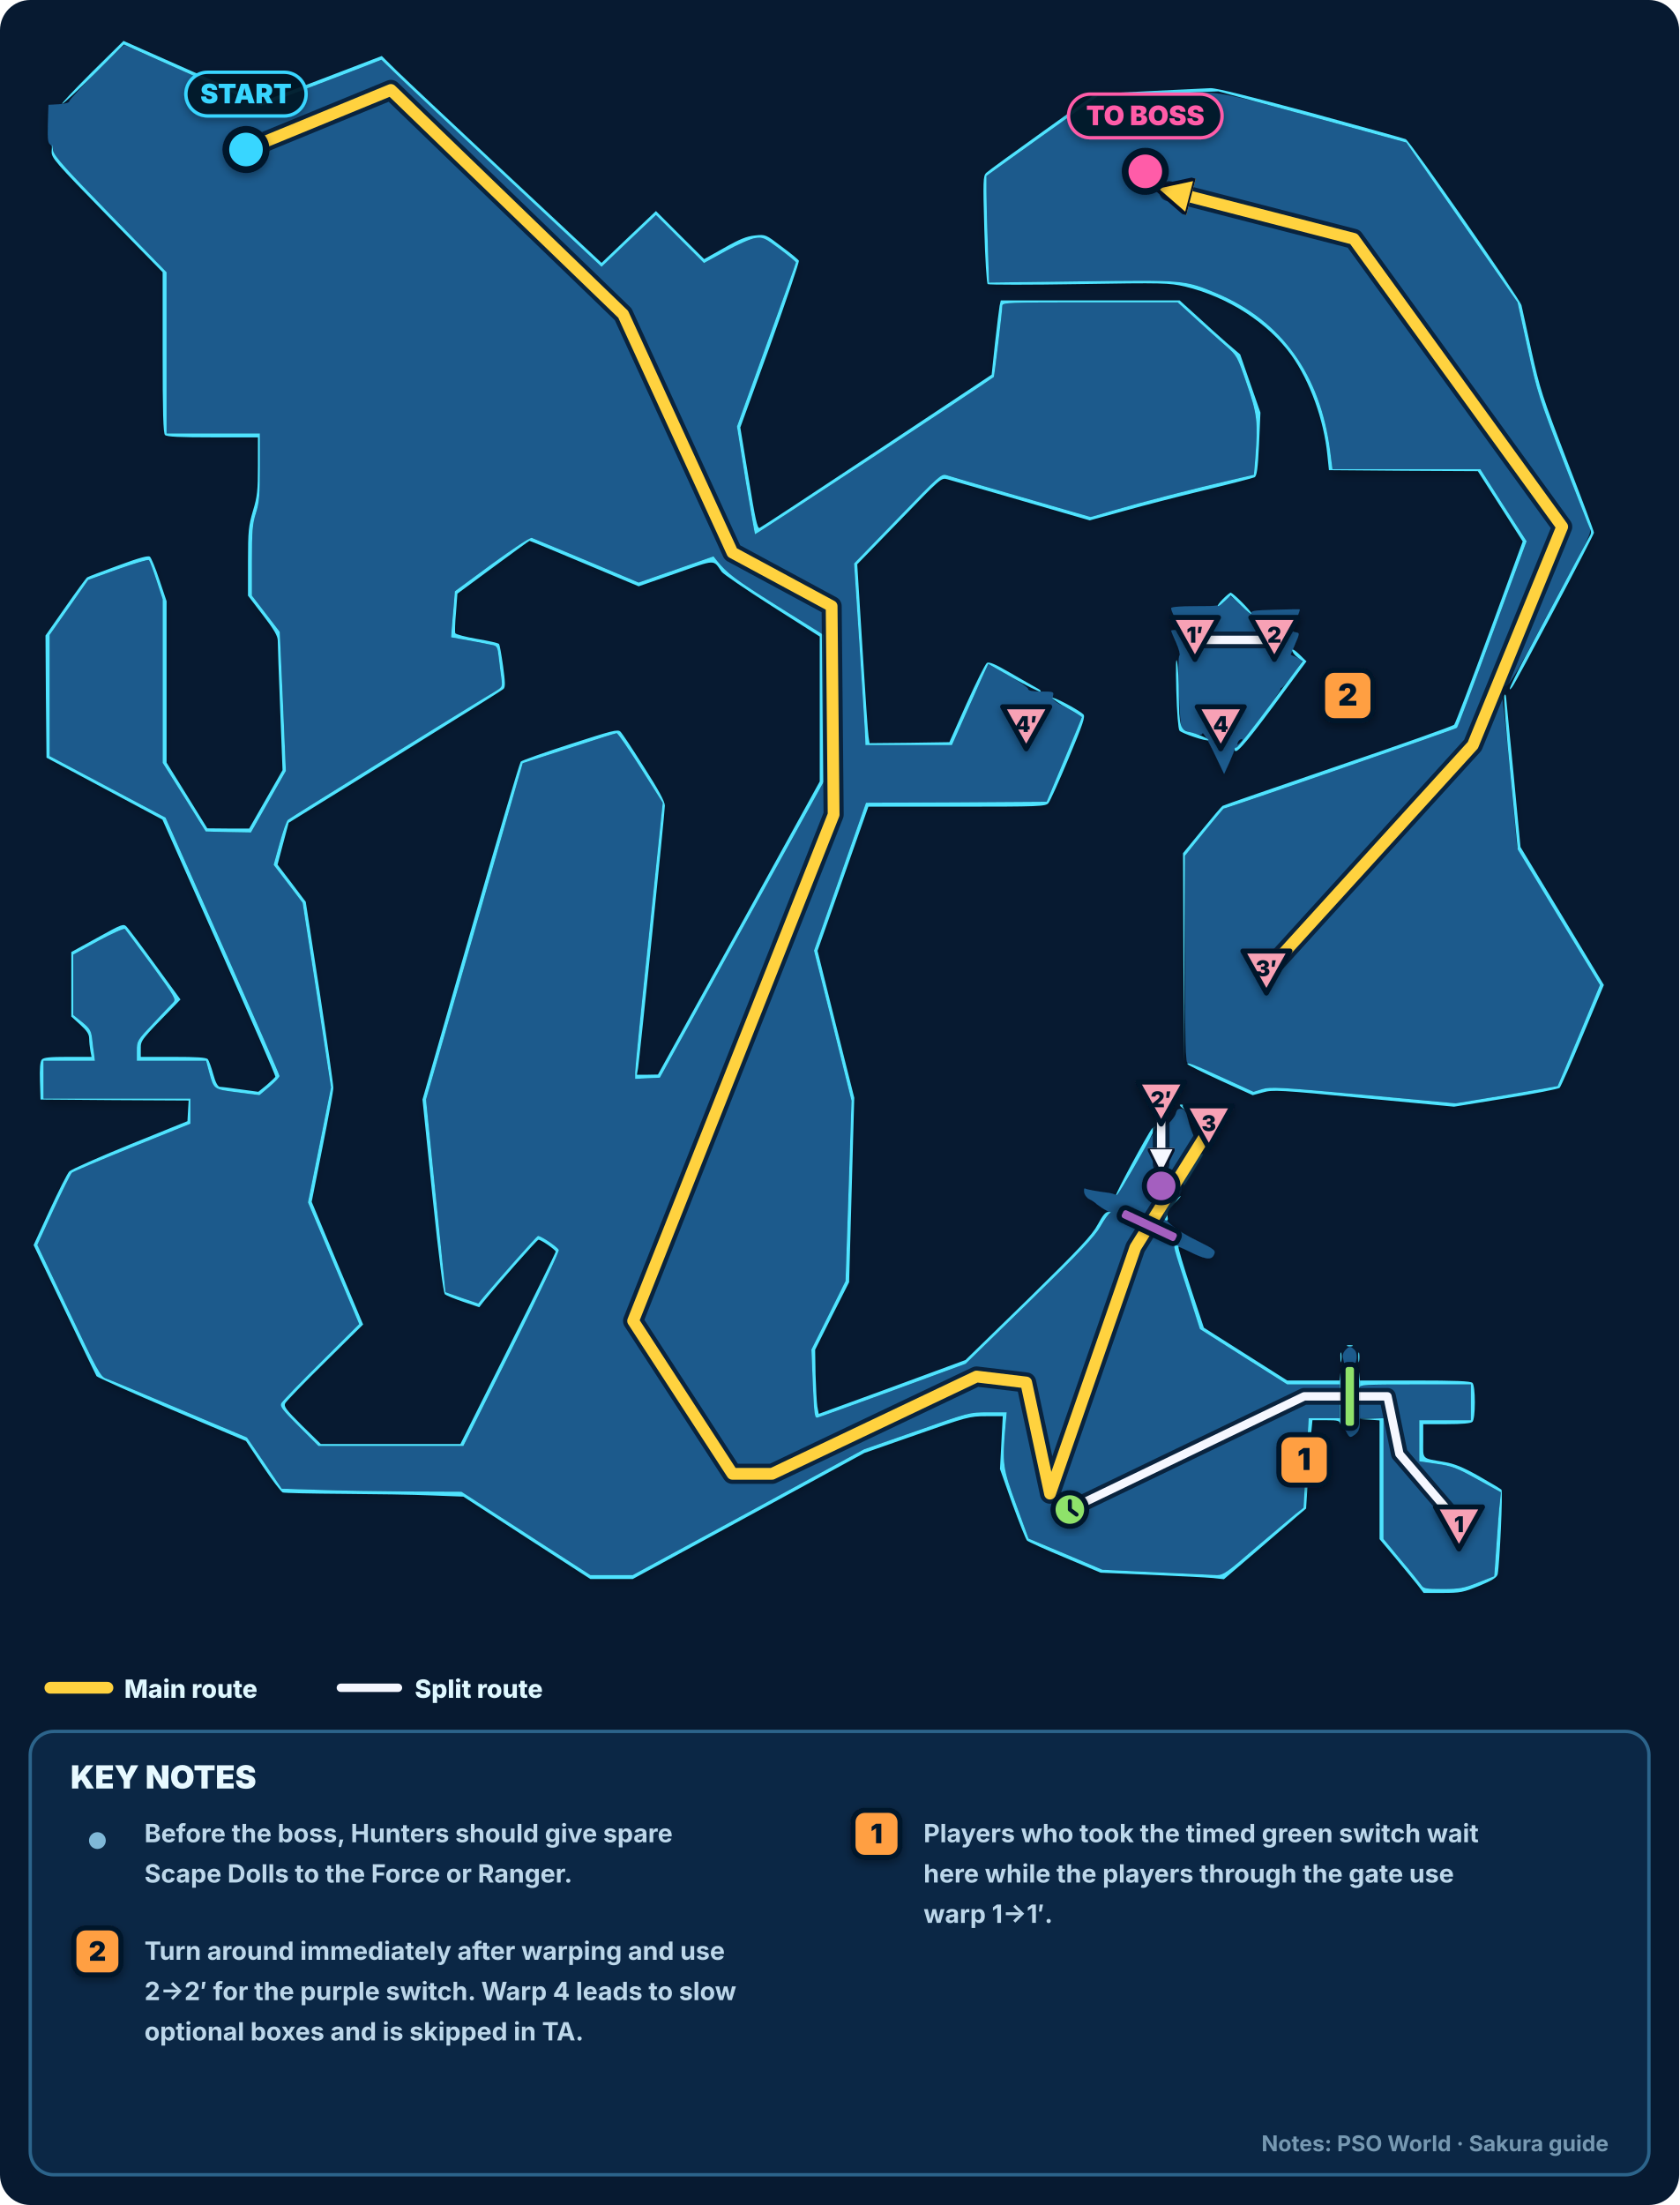
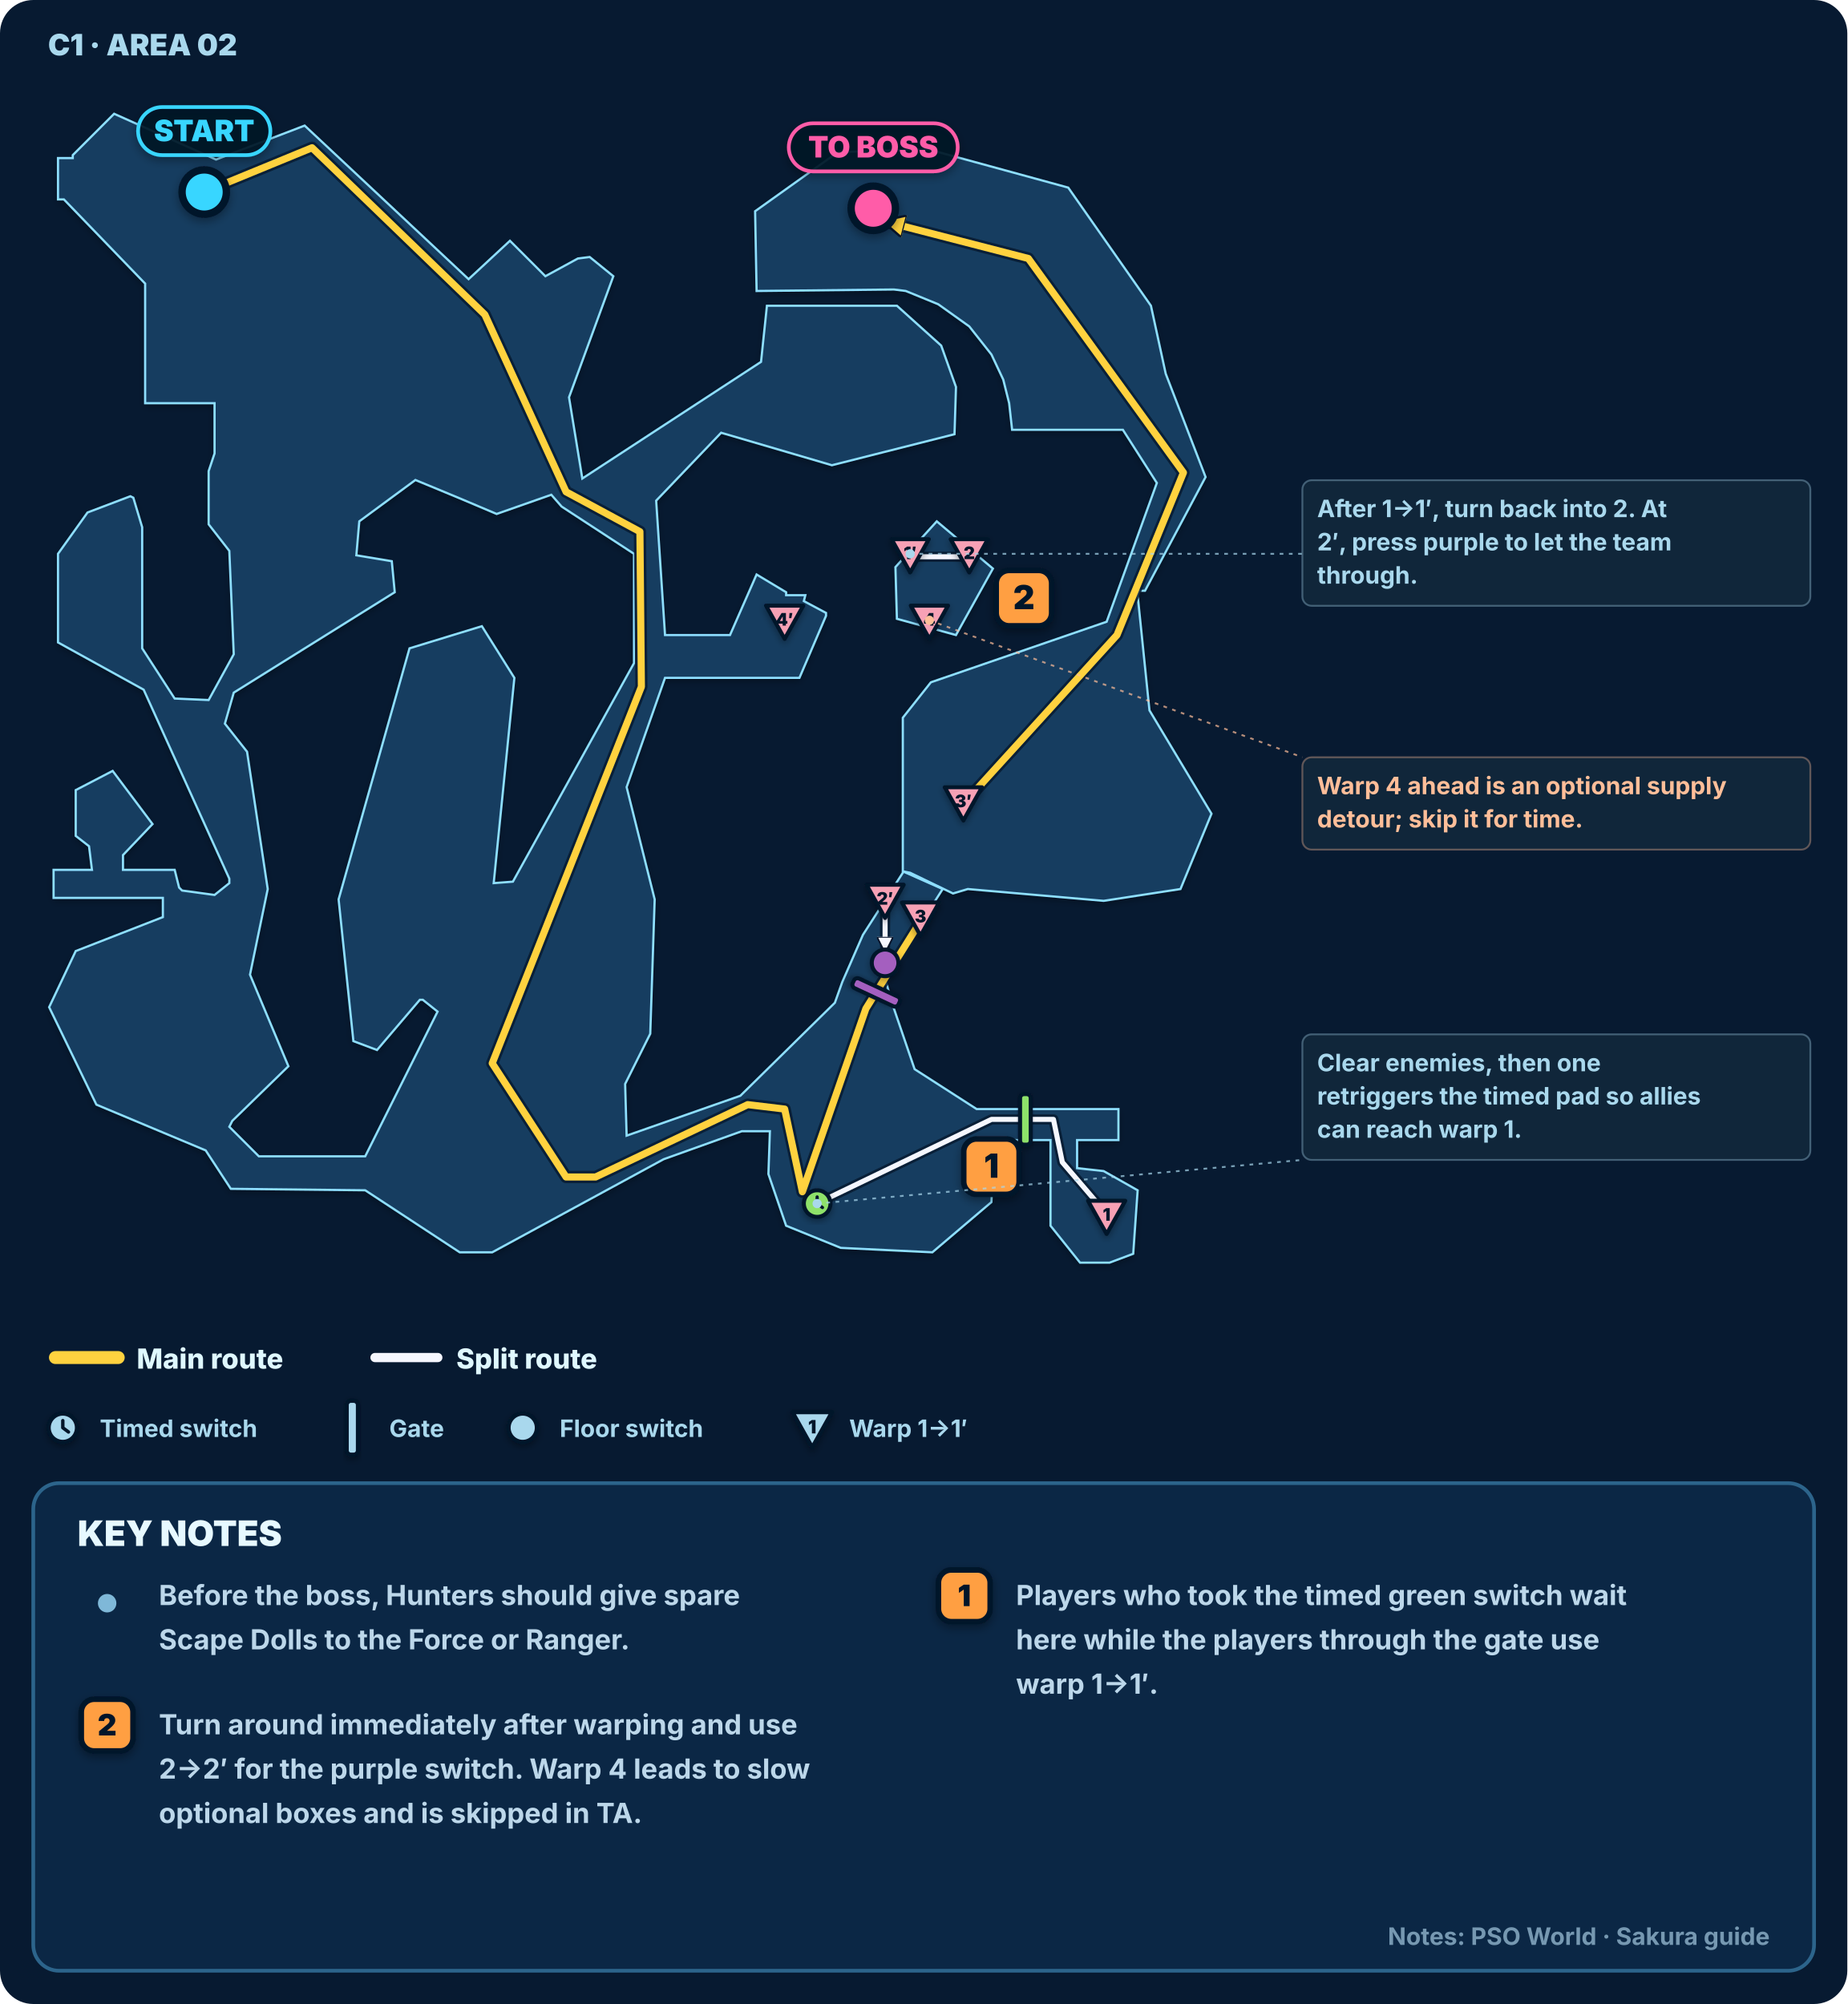
- <svg xmlns="http://www.w3.org/2000/svg" viewBox="0 0 1000 1313" role="img" aria-labelledby="title desc" shape-rendering="geometricPrecision">
+ <svg xmlns="http://www.w3.org/2000/svg" viewBox="0 0 1000 1085" role="img" aria-labelledby="title desc" shape-rendering="geometricPrecision">
  <defs>
    <filter id="shadow" x="-30%" y="-30%" width="160%" height="160%">
      <feDropShadow dx="0" dy="2" stdDeviation="2.5" flood-color="#000" flood-opacity=".35" />
    </filter>
-     <pattern id="dark-hatch" width="8.458" height="8.458" patternUnits="userSpaceOnUse" patternTransform="rotate(45)">
-       <rect width="8.458" height="8.458" fill="#000" fill-opacity=".25" />
-       <path d="M0 0V8.458" stroke="#4fe3ff" stroke-opacity=".25" stroke-width="2.538" />
+     <pattern id="dark-hatch" width="12.508" height="12.508" patternUnits="userSpaceOnUse" patternTransform="rotate(45)">
+       <rect width="12.508" height="12.508" fill="#000" fill-opacity=".25" />
+       <path d="M0 0V12.508" stroke="#4fe3ff" stroke-opacity=".25" stroke-width="3.752" />
    </pattern>
    <marker id="arrow-main" viewBox="0 0 10 10" refX="6" refY="5" markerWidth="3.2" markerHeight="3.2" orient="auto-start-reverse">
      <path d="M0 0 10 5 0 10Z" fill="#ffd23f" stroke="#061329" stroke-width="1" />
    </marker>
    <marker id="arrow-split" viewBox="0 0 10 10" refX="6" refY="5" markerWidth="3.2" markerHeight="3.2" orient="auto-start-reverse">
      <path d="M0 0 10 5 0 10Z" fill="#f5f7ff" stroke="#061329" stroke-width="1" />
    </marker>
    <marker id="arrow-solo" viewBox="0 0 10 10" refX="6" refY="5" markerWidth="3.2" markerHeight="3.2" orient="auto-start-reverse">
      <path d="M0 0 10 5 0 10Z" fill="#b48cff" stroke="#061329" stroke-width="1" />
    </marker>
  </defs>
-   <rect width="1000" height="1313" rx="18" fill="#071a31" />
-   <g transform="translate(20 24) scale(1.18227)">
+   <rect width="1000" height="1085" rx="18" fill="#071a31" />
+   <text x="26" y="30" text-anchor="start" fill="#a9d8ed" font-family="system-ui,-apple-system,sans-serif" font-size="16" font-weight="900">C1 · AREA 02</text>
+   <g transform="translate(25 60) scale(0.799508)">
    <g filter="url(#shadow)">
-       <g transform="translate(0,880) scale(0.1,-0.1)" fill="#1f5a8c" stroke="none">
-         <path d="M317 8642 c-75 -76 -137 -143 -137 -149 0 -7 -20 -13 -52 -15 l-53 -3 -3 -95 c-2 -74 0 -97 12 -105 8 -6 16 -23 18 -38 2 -20 79 -105 286 -316 l282 -289 0 -406 0 -406 235 0 235 0 0 -169 c0 -141 -3 -180 -20 -233 -17 -53 -20 -92 -20 -239 l0 -176 70 -91 70 -91 16 -351 15 -350 -88 -155 -88 -155 -114 2 -114 3 -108 173 -109 173 0 412 0 412 -31 95 c-17 52 -34 98 -38 102 -4 4 -74 -17 -156 -46 l-150 -54 -97 -139 -97 -138 0 -305 0 -305 292 -155 292 -155 287 -645 c158 -355 287 -650 287 -656 1 -6 -22 -30 -50 -54 l-51 -43 -110 14 c-123 16 -119 13 -144 102 l-15 57 -175 0 -174 0 0 51 c0 50 2 52 82 137 45 48 90 95 100 105 17 16 12 25 -108 190 -69 94 -130 176 -134 181 -5 4 -65 -23 -134 -60 l-126 -69 0 -152 0 -152 45 -36 c38 -31 45 -43 50 -83 3 -26 7 -62 10 -80 l4 -32 -130 0 -129 0 0 -95 0 -95 370 0 370 0 0 -64 0 -63 -293 -118 c-160 -65 -297 -123 -304 -129 -6 -6 -48 -90 -93 -187 l-81 -176 158 -331 c144 -303 161 -333 188 -342 17 -5 183 -75 370 -154 l340 -143 88 -129 87 -129 193 -6 c105 -4 309 -7 452 -8 l260 -1 325 -210 325 -210 106 0 107 0 582 316 582 317 266 93 c263 93 266 94 360 94 l94 0 -6 -68 c-17 -192 -14 -213 54 -398 l62 -170 186 -78 186 -79 271 -13 c148 -7 286 -13 306 -14 32 0 53 15 195 137 88 76 178 152 200 170 l41 32 7 128 c3 70 9 172 13 226 l6 97 79 0 78 0 0 85 0 85 -132 0 -133 0 -220 139 -219 140 -67 208 c-37 114 -64 209 -59 211 5 2 35 -10 67 -26 86 -43 115 -48 129 -19 10 22 6 26 -85 71 -112 55 -171 104 -171 142 0 24 -3 26 -30 20 -17 -3 -30 -1 -30 4 0 6 3 9 8 9 78 -13 146 33 146 99 1 22 3 38 5 36 9 -9 81 118 81 142 0 14 -10 44 -22 67 -12 23 -27 65 -33 92 -9 39 -16 51 -33 53 -16 2 -23 -3 -28 -22 -7 -30 -67 -86 -92 -86 -11 0 -34 -32 -67 -92 -93 -171 -136 -239 -146 -232 -6 3 -20 7 -32 9 -58 7 -112 17 -120 22 -5 3 -7 -5 -5 -18 1 -13 13 -29 25 -35 13 -6 31 -18 40 -27 10 -8 32 -23 48 -31 17 -9 25 -16 18 -16 -7 0 -28 -28 -47 -62 -28 -50 -101 -128 -358 -379 l-323 -315 -365 -134 c-201 -73 -372 -135 -381 -137 -15 -4 -17 16 -24 169 l-7 174 86 172 86 173 15 454 15 454 -94 378 -95 378 131 372 131 373 455 2 455 3 88 210 c49 116 89 213 89 217 0 3 -34 23 -75 45 -66 33 -75 41 -70 61 5 21 3 22 -60 22 -45 0 -65 4 -65 13 0 6 -45 38 -101 69 l-100 57 -33 -72 c-17 -40 -59 -132 -91 -204 l-59 -133 -218 0 -218 0 -1 33 c0 17 -13 223 -28 457 l-28 425 220 227 c207 214 220 226 245 218 15 -5 185 -55 377 -110 l350 -101 120 35 c133 39 407 110 586 151 l116 27 7 82 c14 185 10 222 -43 375 -48 140 -49 142 -107 193 -32 28 -100 89 -150 135 l-91 83 -442 0 c-413 0 -441 -1 -441 -17 0 -24 -40 -356 -43 -359 -19 -17 -1200 -795 -1203 -792 -2 3 -23 125 -48 273 l-43 270 148 410 c82 225 149 413 149 416 0 4 -37 34 -82 68 -76 57 -84 60 -122 55 -23 -3 -90 -33 -150 -66 l-109 -60 -121 121 -121 121 -137 -130 -137 -131 -478 447 c-263 246 -512 480 -554 521 l-77 75 -63 -25 c-35 -14 -171 -66 -302 -116 l-239 -91 -296 131 c-263 117 -374 166 -393 175 -3 2 -67 -59 -142 -134z m2470 -2463 l261 -110 189 66 188 66 18 -23 c52 -64 92 -94 305 -228 l232 -145 0 -370 0 -370 -413 -745 -412 -745 -63 -3 -62 -3 0 33 c0 18 31 331 70 696 l69 662 -111 175 c-61 96 -115 175 -121 175 -5 0 -113 -34 -241 -76 l-232 -75 -243 -847 -244 -847 49 -485 49 -485 82 -29 83 -28 27 33 c83 99 266 304 273 307 11 4 95 -52 106 -70 4 -6 -102 -230 -237 -500 l-244 -488 -365 0 -365 0 -99 99 c-84 84 -97 101 -88 117 6 11 96 104 201 208 l191 190 -129 306 -129 307 58 289 58 290 -71 465 -72 465 -73 96 -73 95 30 108 c16 59 35 113 42 119 11 10 884 551 1043 646 38 23 38 24 32 69 -4 25 -9 72 -13 103 -5 47 -9 57 -27 61 -11 3 -64 13 -117 23 l-96 17 3 41 c2 23 6 75 10 116 l6 75 186 137 c110 80 193 135 202 132 8 -3 133 -55 277 -115z M5570 8526 l-215 -11 -277 -199 -278 -199 0 -81 c0 -45 3 -165 7 -269 l6 -187 466 6 c518 7 520 7 682 -61 325 -137 521 -410 570 -792 l12 -93 372 0 373 0 116 -182 117 -181 -172 -466 c-94 -256 -175 -470 -179 -474 -5 -6 -1164 -407 -1176 -407 -1 0 -45 -53 -98 -118 l-96 -119 0 -521 c0 -411 3 -522 13 -522 6 0 84 -33 172 -73 l160 -73 45 14 c40 12 92 9 509 -29 l464 -43 255 42 c141 24 257 44 259 45 1 2 50 117 108 256 l105 253 -209 346 -208 347 -32 345 c-18 190 -36 367 -41 394 -9 57 -5 76 19 76 12 0 55 71 146 243 71 133 164 307 207 386 55 102 75 148 69 160 -5 9 -66 165 -137 346 -121 314 -130 341 -178 562 l-51 233 -280 402 -280 403 -470 128 c-535 145 -453 134 -875 113z M6000 5975 c-23 -24 -28 -25 -147 -25 -79 0 -123 -4 -123 -10 0 -6 6 -23 14 -38 28 -55 29 -72 7 -72 -12 0 -21 -2 -21 -4 0 -2 12 -30 26 -61 14 -32 21 -61 16 -64 -12 -8 0 -357 13 -369 6 -5 30 -14 55 -21 35 -11 45 -11 48 -1 3 7 28 -36 57 -96 l52 -109 27 59 c14 32 26 62 26 67 0 5 4 8 9 7 10 -3 221 277 221 292 0 6 4 10 8 10 8 0 102 125 102 136 0 3 -13 10 -29 17 l-29 12 23 55 c23 53 23 55 4 58 -24 4 -24 9 2 67 11 25 19 48 17 49 -1 1 -58 0 -126 -2 -110 -3 -123 -6 -117 -20 3 -10 -18 7 -47 36 -30 28 -56 52 -59 52 -3 0 -16 -11 -29 -25z m90 -699 c0 -2 -7 -9 -15 -16 -13 -11 -14 -10 -9 4 5 14 24 23 24 12z M6607 2202 c-12 -14 -15 -26 -9 -48 5 -16 5 -40 1 -54 -13 -44 -10 -266 4 -291 26 -50 27 -50 52 -32 17 13 24 28 25 51 l0 32 60 0 60 0 0 -304 0 -304 86 -104 c48 -56 93 -113 102 -125 13 -21 22 -23 111 -23 84 0 106 4 176 32 44 17 81 32 82 32 1 1 6 73 12 161 6 88 13 183 17 211 l5 51 -118 65 c-104 58 -128 67 -205 78 l-88 13 0 104 0 103 130 0 130 0 0 90 0 90 -279 0 c-215 0 -281 -3 -284 -12 -2 -7 -3 -5 -2 4 2 10 -3 38 -10 62 -8 24 -12 46 -11 48 14 16 14 59 0 72 -20 20 -27 20 -47 -2z" />
+       <g id="c1-floor" data-source="PSO World area_02.png">
+         <defs>
+           <clipPath id="c1-floor-clip">
+             <path d="M32 16L18 30L18 32L8 32L8 60L12 60L67 117L67 198L114 198L114 232L110 244L110 280L124 298L127 368L110 399L87 398L65 364L65 282L59 262L57 261L28 272L8 300L8 360L66 392L124 520L124 523L114 531L92 528L90 526L87 514L52 514L52 504L72 483L45 447L20 460L20 491L29 498L31 514L5 514L5 533L79 533L79 546L20 569L2 607L34 673L108 704L125 730L216 731L280 773L302 773L418 710L471 691L490 691L489 720L501 755L538 770L600 773L640 739L642 697L680 697L680 755L700 780L720 780L736 774L739 731L716 718L698 716L698 697L726 697L726 676L630 676L588 649L574 608L568 588L607 527L580 515L585 516L614 530L624 527L716 535L768 527L789 476L747 406L739 328L740 325L744 325L785 248L758 178L748 132L692 52L597 26L536 28L480 68L481 122L574 121L582 122L604 131L625 146L640 165L648 182L652 198L654 216L729 216L752 252L718 346L599 387L580 411L580 516L553 558L539 590L534 604L470 667L393 694L392 659L409 625L412 534L393 458L419 384L510 384L528 342L528 340L513 332L514 328L501 328L501 326L481 314L463 355L419 355L413 264L457 218L532 240L615 219L616 187L606 159L576 132L488 132L484 170L363 249L354 194L384 112L368 99L360 100L338 112L314 88L286 114L175 10L115 33L46 2Z M279 262L305 273L342 260L349 268L398 300L398 374L316 522L303 523L317 384L295 349L246 364L198 534L208 630L224 636L253 602L255 602L265 610L216 708L144 708L124 688L126 684L164 647L138 585L150 527L136 434L121 415L127 394L236 326L234 305L210 301L212 278L250 250Z M593 289L575 309L576 344L616 355L641 310L603 278Z" clip-rule="evenodd" />
+           </clipPath>
+           <pattern id="c1-dark-hatch" width="8" height="8" patternUnits="userSpaceOnUse">
+             <path d="M-2 2L2-2M0 8L8 0M6 10L10 6" fill="none" stroke="#4fe3ff" stroke-opacity=".18" stroke-width="1" />
+           </pattern>
+         </defs>
+         <path d="M32 16L18 30L18 32L8 32L8 60L12 60L67 117L67 198L114 198L114 232L110 244L110 280L124 298L127 368L110 399L87 398L65 364L65 282L59 262L57 261L28 272L8 300L8 360L66 392L124 520L124 523L114 531L92 528L90 526L87 514L52 514L52 504L72 483L45 447L20 460L20 491L29 498L31 514L5 514L5 533L79 533L79 546L20 569L2 607L34 673L108 704L125 730L216 731L280 773L302 773L418 710L471 691L490 691L489 720L501 755L538 770L600 773L640 739L642 697L680 697L680 755L700 780L720 780L736 774L739 731L716 718L698 716L698 697L726 697L726 676L630 676L588 649L574 608L568 588L607 527L580 515L585 516L614 530L624 527L716 535L768 527L789 476L747 406L739 328L740 325L744 325L785 248L758 178L748 132L692 52L597 26L536 28L480 68L481 122L574 121L582 122L604 131L625 146L640 165L648 182L652 198L654 216L729 216L752 252L718 346L599 387L580 411L580 516L553 558L539 590L534 604L470 667L393 694L392 659L409 625L412 534L393 458L419 384L510 384L528 342L528 340L513 332L514 328L501 328L501 326L481 314L463 355L419 355L413 264L457 218L532 240L615 219L616 187L606 159L576 132L488 132L484 170L363 249L354 194L384 112L368 99L360 100L338 112L314 88L286 114L175 10L115 33L46 2Z M279 262L305 273L342 260L349 268L398 300L398 374L316 522L303 523L317 384L295 349L246 364L198 534L208 630L224 636L253 602L255 602L265 610L216 708L144 708L124 688L126 684L164 647L138 585L150 527L136 434L121 415L127 394L236 326L234 305L210 301L212 278L250 250Z M593 289L575 309L576 344L616 355L641 310L603 278Z" fill="#173d60" fill-rule="evenodd" />
+         <g id="c1-dark-rooms" clip-path="url(#c1-floor-clip)">
+           <path d="" fill="#102b42" />
+           <path d="" fill="url(#c1-dark-hatch)" />
+         </g>
      </g>
    </g>
-     <g transform="translate(0,880) scale(0.1,-0.1)" fill="#4fe3ff" stroke="none">
-       <path d="M293 8639 c-88 -88 -155 -159 -149 -159 6 0 78 67 161 149 l150 150 50 -23 c28 -13 183 -82 347 -155 l296 -131 239 91 c131 50 267 102 302 116 l63 25 77 -75 c42 -41 291 -275 554 -521 l478 -447 137 131 137 130 121 -121 121 -121 109 60 c60 33 127 63 150 66 38 5 46 2 122 -55 45 -34 82 -64 82 -68 0 -3 -67 -191 -149 -416 l-148 -410 43 -270 c25 -148 46 -270 48 -273 3 -3 1184 775 1203 792 3 3 43 335 43 359 0 16 28 17 441 17 l442 0 91 -83 c50 -46 118 -107 150 -135 58 -51 59 -53 107 -193 53 -153 57 -190 43 -375 l-7 -82 -116 -27 c-179 -41 -453 -112 -586 -151 l-120 -35 -350 101 c-192 55 -362 105 -377 110 -25 8 -38 -4 -245 -218 l-220 -227 28 -425 c15 -234 28 -440 28 -457 l1 -33 218 0 218 0 59 133 c32 72 74 164 91 204 l33 72 123 -70 c67 -38 129 -69 138 -69 8 1 1 9 -17 18 -17 9 -77 44 -133 76 -76 44 -106 57 -118 50 -8 -6 -54 -97 -102 -204 l-87 -195 -201 -3 -201 -2 -5 32 c-3 18 -17 221 -31 451 l-26 418 212 218 c209 216 211 219 242 210 18 -5 186 -53 375 -108 l342 -99 175 48 c96 27 279 74 407 105 128 31 240 60 248 64 12 6 17 42 23 167 l7 159 -51 146 -51 147 -68 58 c-37 33 -106 94 -152 137 l-85 77 -451 0 -450 0 -6 -27 c-3 -16 -13 -100 -23 -187 l-17 -160 -577 -383 c-318 -211 -584 -386 -592 -389 -11 -4 -22 45 -55 250 l-42 256 151 415 c82 229 147 420 144 425 -3 6 -42 38 -87 71 -80 61 -80 62 -135 56 -41 -4 -78 -19 -155 -63 l-100 -56 -122 121 -121 121 -137 -130 -137 -131 -478 447 c-263 246 -512 480 -554 521 l-75 74 -303 -116 -304 -116 -241 107 c-132 59 -289 128 -347 154 l-106 47 -160 -158z M5617 8544 l-268 -14 -267 -191 c-147 -105 -275 -198 -284 -207 -15 -16 -16 -41 -9 -285 4 -147 12 -271 17 -275 5 -4 212 -4 459 0 428 7 454 6 534 -12 217 -52 420 -183 537 -346 93 -130 164 -327 181 -502 l8 -77 375 -3 375 -2 113 -177 113 -177 -167 -456 c-92 -250 -172 -460 -178 -467 -6 -7 -269 -100 -584 -207 -315 -108 -577 -198 -583 -202 -5 -3 -52 -58 -104 -122 l-95 -116 2 -525 3 -526 2 519 3 519 96 119 c53 65 97 118 98 118 12 0 1171 401 1176 407 4 4 85 218 179 474 l172 466 -117 181 -116 182 -373 0 -372 0 -12 93 c-49 382 -245 655 -570 792 -162 68 -164 68 -682 61 l-466 -6 -6 187 c-4 104 -7 224 -7 269 l0 81 279 200 280 200 304 13 305 13 474 -129 473 -129 280 -403 280 -402 51 -233 c48 -221 57 -248 178 -562 71 -181 132 -338 137 -347 7 -12 5 -25 -5 -40 -8 -13 -102 -189 -210 -392 -175 -327 -214 -408 -178 -364 20 25 412 765 412 778 0 8 -61 170 -135 361 -125 325 -137 362 -180 556 -25 114 -47 217 -50 228 -6 30 -563 829 -583 837 -9 4 -225 64 -478 133 -297 80 -477 125 -505 124 -24 -1 -165 -8 -312 -15z M91 8240 c-1 -33 16 -52 279 -322 l280 -286 0 -404 c0 -301 3 -407 12 -416 9 -9 76 -12 240 -12 l228 0 0 -143 c0 -124 -3 -155 -25 -227 -22 -75 -25 -101 -25 -255 l0 -172 75 -98 c57 -74 75 -105 75 -129 0 -17 5 -171 12 -342 l12 -310 -84 -147 -84 -147 -106 0 -105 1 -102 165 -103 166 0 406 0 407 -36 107 c-19 58 -41 111 -48 117 -8 7 -54 -5 -159 -44 -80 -29 -151 -56 -157 -60 -5 -3 -55 -71 -110 -150 l-100 -143 2 -308 3 -307 292 -156 292 -156 286 -644 c157 -354 285 -647 283 -651 -2 -4 -22 -23 -44 -42 l-42 -34 -88 12 c-49 7 -96 13 -105 13 -11 1 -22 20 -34 64 -9 34 -22 68 -27 75 -8 9 -55 12 -174 12 l-164 0 0 41 c0 43 -3 40 178 225 l22 23 -126 173 c-69 95 -134 181 -144 192 -17 18 -21 17 -149 -54 l-131 -72 0 -162 0 -163 45 -41 c34 -31 45 -48 45 -70 0 -16 3 -44 6 -61 l6 -31 -120 0 c-90 0 -122 -3 -131 -14 -8 -9 -11 -47 -9 -107 l3 -94 373 -3 373 -2 -3 -52 -3 -52 -289 -117 c-159 -65 -297 -126 -306 -136 -10 -10 -54 -98 -99 -195 l-81 -176 155 -324 c85 -178 158 -329 162 -336 4 -6 176 -83 381 -170 l372 -157 84 -126 c47 -70 92 -129 101 -133 9 -3 146 -6 303 -7 158 -1 359 -4 447 -8 l160 -6 320 -208 320 -207 106 0 107 0 583 317 584 318 263 92 c253 89 267 93 349 93 l85 0 -7 -133 -7 -133 62 -175 c35 -95 68 -179 74 -185 6 -6 92 -45 191 -86 l180 -76 255 -11 c140 -6 280 -13 311 -16 l55 -6 161 138 c88 76 181 156 206 178 l47 40 10 160 c5 88 12 188 16 223 l6 62 68 0 c63 0 69 -2 73 -22 2 -13 4 49 4 137 0 88 -2 143 -4 123 l-4 -38 -132 0 -132 0 -210 133 -210 133 -66 199 c-36 110 -64 203 -62 208 2 4 -3 7 -11 7 -17 0 -20 10 67 -258 l52 -163 220 -140 220 -139 133 0 132 0 0 -85 0 -85 -78 0 -79 0 -6 -98 c-4 -53 -10 -155 -13 -225 l-7 -128 -41 -32 c-22 -18 -112 -94 -200 -169 -142 -123 -163 -138 -195 -138 -20 1 -158 7 -306 14 l-271 13 -186 79 -186 78 -62 170 c-68 185 -71 206 -54 399 l6 67 -94 0 c-94 0 -97 -1 -360 -94 l-266 -93 -582 -317 -582 -316 -107 0 -106 0 -325 210 -325 210 -260 1 c-143 1 -347 4 -452 8 l-193 6 -87 129 -88 129 -340 143 c-187 79 -353 149 -370 154 -27 9 -44 39 -188 342 l-158 331 81 176 c45 97 87 181 93 187 7 6 144 64 304 129 l293 118 0 63 0 64 -370 0 -370 0 0 95 0 95 129 0 130 0 -4 33 c-3 17 -7 53 -10 79 -5 40 -12 52 -50 83 l-45 36 0 152 0 152 126 69 c69 37 129 64 134 60 4 -5 65 -87 134 -181 120 -165 125 -174 108 -190 -10 -10 -55 -57 -100 -105 -80 -85 -82 -87 -82 -137 l0 -51 174 0 175 0 15 -57 c25 -89 21 -86 144 -102 l110 -14 51 43 c28 24 51 48 50 54 0 6 -129 301 -287 656 l-287 645 -292 155 -292 155 0 305 0 305 97 138 97 139 150 54 c82 29 152 50 156 46 4 -4 21 -50 38 -102 l31 -95 0 -412 0 -412 109 -173 108 -173 114 -3 114 -2 88 155 88 155 -15 350 -16 351 -70 91 -70 91 0 176 c0 147 3 186 20 239 17 53 20 92 20 233 l0 169 -235 0 -235 0 0 406 0 406 -282 289 c-221 226 -284 296 -289 322 l-6 32 -2 -35z M2308 6162 l-186 -137 -6 -75 c-4 -41 -8 -93 -10 -116 l-3 -41 96 -17 c53 -10 106 -20 117 -23 18 -4 22 -14 27 -61 4 -31 9 -78 13 -103 6 -45 6 -46 -32 -69 -159 -95 -1032 -636 -1043 -646 -7 -6 -26 -60 -42 -119 l-30 -108 73 -95 73 -96 72 -465 71 -465 -58 -290 -58 -289 129 -307 129 -306 -191 -190 c-105 -104 -195 -197 -201 -208 -9 -16 4 -33 88 -117 l99 -99 365 0 365 0 244 488 c135 270 241 494 237 500 -11 18 -95 74 -106 70 -7 -3 -190 -208 -273 -307 l-27 -33 -83 28 -82 29 -49 485 -49 485 244 847 243 847 232 75 c128 42 236 76 241 76 6 0 60 -79 121 -175 l111 -175 -69 -662 c-39 -365 -70 -678 -70 -696 l0 -33 62 3 63 3 412 745 413 745 0 370 0 370 -232 145 c-213 134 -253 164 -305 228 l-18 23 -188 -66 -189 -66 -261 110 c-144 60 -269 112 -277 115 -9 3 -92 -52 -202 -132z m466 3 l274 -115 187 65 c206 72 187 71 231 8 9 -12 123 -90 255 -174 l239 -152 0 -365 0 -365 -407 -738 -408 -738 -53 -1 -53 0 6 33 c8 52 135 1289 135 1322 0 21 -32 80 -105 194 -57 90 -110 171 -119 179 -13 13 -43 5 -253 -63 -131 -42 -243 -82 -249 -88 -6 -7 -120 -392 -253 -857 l-242 -845 50 -485 c33 -317 55 -488 63 -496 7 -6 49 -23 93 -38 l80 -27 21 27 c65 80 270 313 277 313 12 1 87 -51 87 -60 0 -5 -108 -225 -240 -489 l-240 -480 -352 0 -351 0 -95 93 c-81 81 -93 96 -84 113 6 10 96 104 201 207 l191 189 -130 309 -129 309 54 272 c30 150 55 286 55 302 0 17 -31 235 -69 484 l-70 453 -71 94 -71 93 28 106 28 105 535 331 c294 182 540 336 547 343 10 9 9 34 -2 115 -8 57 -17 107 -20 111 -2 5 -52 16 -111 26 -58 10 -108 23 -110 29 -2 6 -1 53 4 105 l7 94 180 133 c99 73 181 133 183 133 1 1 126 -51 276 -114z M5990 5985 c-40 -41 -29 -48 12 -8 l28 27 56 -54 c30 -30 52 -47 48 -36 -6 17 -86 97 -103 104 -4 1 -22 -14 -41 -33z M6340 5727 c0 -8 12 -24 27 -35 l26 -19 -163 -219 c-89 -120 -166 -218 -171 -216 -5 1 -9 -2 -9 -8 0 -35 47 17 195 216 l167 226 -36 35 c-24 23 -36 30 -36 20z M5756 5525 c3 -110 10 -195 16 -202 12 -14 138 -56 146 -48 6 6 -59 34 -99 42 -42 8 -49 33 -50 181 0 70 -4 147 -9 172 -6 29 -7 -22 -4 -145z M7408 5499 c-3 -9 10 -187 31 -395 l37 -379 207 -342 207 -341 -105 -253 c-58 -139 -107 -254 -108 -256 -2 -1 -118 -21 -259 -45 l-255 -42 -464 43 c-418 38 -469 41 -509 29 l-45 -14 -146 67 c-157 72 -195 86 -186 72 3 -5 78 -42 167 -83 l161 -73 52 14 c48 14 85 12 507 -29 l455 -43 260 42 c143 23 265 47 272 53 6 6 59 125 117 265 l106 253 -210 348 -210 347 -34 359 c-19 197 -36 373 -38 389 -2 21 -5 25 -10 14z M5132 5487 c3 -6 37 -30 76 -51 40 -22 72 -42 72 -45 0 -3 -40 -100 -89 -216 l-88 -210 -455 -3 -455 -2 -131 -373 -131 -372 95 -378 94 -378 -15 -454 -15 -454 -86 -173 -86 -172 7 -174 c7 -153 9 -173 24 -169 9 2 180 64 381 137 l365 134 323 315 c255 249 330 329 357 378 19 34 41 64 48 66 6 3 3 6 -8 6 -15 1 -29 -16 -55 -64 -29 -54 -87 -116 -350 -374 l-316 -308 -369 -136 -370 -135 -7 37 c-3 20 -7 92 -9 161 l-2 125 85 170 86 170 13 464 13 465 -93 370 -92 370 128 363 128 363 446 0 c412 0 447 1 461 18 8 9 54 111 102 226 72 172 85 211 74 221 -25 24 -160 95 -156 82z M5790 3420 c33 -26 48 -26 25 0 -10 11 -25 20 -34 20 -12 0 -9 -6 9 -20z M5633 3318 c-25 -32 -185 -329 -180 -334 5 -6 42 54 146 239 33 59 56 107 52 107 -5 0 -13 -6 -18 -12z M5835 3126 c-22 -36 -42 -63 -46 -60 -4 2 -5 -5 -2 -16 3 -12 7 -19 10 -16 7 7 93 148 93 152 0 18 -22 -6 -55 -60z M5747 2955 c-16 -14 -42 -26 -60 -26 -23 -1 -26 -3 -10 -6 18 -4 21 -9 17 -32 -4 -19 -1 -30 8 -34 11 -4 14 1 10 20 -3 19 5 34 34 64 43 44 43 51 1 14z M6618 2223 c6 -2 18 -2 25 0 6 3 1 5 -13 5 -14 0 -19 -2 -12 -5z M6583 2165 c0 -22 2 -30 4 -17 2 12 2 30 0 40 -3 9 -5 -1 -4 -23z M6673 2165 c0 -22 2 -30 4 -17 2 12 2 30 0 40 -3 9 -5 -1 -4 -23z M6674 2060 c0 -36 2 -57 4 -47 3 16 25 17 283 17 l279 0 0 -90 0 -90 -130 0 -130 0 0 -103 0 -104 88 -13 c77 -11 101 -20 205 -78 l118 -65 -5 -51 c-4 -28 -11 -123 -17 -211 -6 -88 -11 -160 -12 -161 -1 0 -38 -15 -82 -32 -70 -28 -92 -32 -176 -32 -89 0 -98 2 -111 23 -9 12 -54 69 -102 125 l-86 104 0 304 0 304 -62 -2 -63 -2 53 -3 52 -4 0 -299 0 -299 78 -93 c43 -51 92 -112 111 -135 l33 -43 96 0 c89 0 104 3 185 36 65 27 88 42 92 58 10 52 27 418 19 426 -5 5 -57 36 -115 69 -78 44 -123 62 -170 70 -120 21 -109 10 -109 106 l0 85 118 0 c78 0 122 4 130 12 7 7 12 44 12 98 0 54 -5 91 -12 98 -9 9 -87 12 -289 12 l-278 0 -4 38 c-2 20 -3 8 -3 -28z" />
+     <g id="c1-walls" fill="none" stroke="#8edfff" stroke-width="1.5" stroke-linejoin="miter">
+       <path d="M32 16L18 30L18 32L8 32L8 60L12 60L67 117L67 198L114 198L114 232L110 244L110 280L124 298L127 368L110 399L87 398L65 364L65 282L59 262L57 261L28 272L8 300L8 360L66 392L124 520L124 523L114 531L92 528L90 526L87 514L52 514L52 504L72 483L45 447L20 460L20 491L29 498L31 514L5 514L5 533L79 533L79 546L20 569L2 607L34 673L108 704L125 730L216 731L280 773L302 773L418 710L471 691L490 691L489 720L501 755L538 770L600 773L640 739L642 697L680 697L680 755L700 780L720 780L736 774L739 731L716 718L698 716L698 697L726 697L726 676L630 676L588 649L574 608L568 588L607 527L580 515L585 516L614 530L624 527L716 535L768 527L789 476L747 406L739 328L740 325L744 325L785 248L758 178L748 132L692 52L597 26L536 28L480 68L481 122L574 121L582 122L604 131L625 146L640 165L648 182L652 198L654 216L729 216L752 252L718 346L599 387L580 411L580 516L553 558L539 590L534 604L470 667L393 694L392 659L409 625L412 534L393 458L419 384L510 384L528 342L528 340L513 332L514 328L501 328L501 326L481 314L463 355L419 355L413 264L457 218L532 240L615 219L616 187L606 159L576 132L488 132L484 170L363 249L354 194L384 112L368 99L360 100L338 112L314 88L286 114L175 10L115 33L46 2Z M279 262L305 273L342 260L349 268L398 300L398 374L316 522L303 523L317 384L295 349L246 364L198 534L208 630L224 636L253 602L255 602L265 610L216 708L144 708L124 688L126 684L164 647L138 585L150 527L136 434L121 415L127 394L236 326L234 305L210 301L212 278L250 250Z M593 289L575 309L576 344L616 355L641 310L603 278Z" />
+       <path d="" />
+       <path d="" />
    </g>
-     <path d="M107 55 L180 25 L297 138 L352 258 L402 285 L403 390 L302 645 L352 722 L372 722 L475 673 L500 676 L512 732 L555 608 L590 552" fill="none" stroke="#071a31" stroke-opacity=".85" stroke-width="10.15" stroke-linecap="round" stroke-linejoin="round" />
-     <path data-role="main" d="M107 55 L180 25 L297 138 L352 258 L402 285 L403 390 L302 645 L352 722 L372 722 L475 673 L500 676 L512 732 L555 608 L590 552" fill="none" stroke="#ffd23f" stroke-width="5.921" stroke-linecap="round" stroke-linejoin="round" />
-     <path d="M624 466 L725 355 L770 245 L665 100 L572 76" fill="none" stroke="#071a31" stroke-opacity=".85" stroke-width="10.15" stroke-linecap="round" stroke-linejoin="round" />
-     <path data-role="main" d="M624 466 L725 355 L770 245 L665 100 L572 76" fill="none" stroke="#ffd23f" stroke-width="5.921" stroke-linecap="round" stroke-linejoin="round" marker-end="url(#arrow-main)" />
-     <path d="M530 736 L640 683 L682 683 L688 712 L712 740" fill="none" stroke="#071a31" stroke-opacity=".85" stroke-width="8.458" stroke-linecap="round" stroke-linejoin="round" />
-     <path data-role="split" d="M530 736 L640 683 L682 683 L688 712 L712 740" fill="none" stroke="#f5f7ff" stroke-width="4.229" stroke-linecap="round" stroke-linejoin="round" />
-     <path d="M590 302 L620 302" fill="none" stroke="#071a31" stroke-opacity=".85" stroke-width="8.458" stroke-linecap="round" stroke-linejoin="round" />
-     <path data-role="split" d="M590 302 L620 302" fill="none" stroke="#f5f7ff" stroke-width="4.229" stroke-linecap="round" stroke-linejoin="round" />
-     <path d="M568 540 L568 566" fill="none" stroke="#071a31" stroke-opacity=".85" stroke-width="8.458" stroke-linecap="round" stroke-linejoin="round" />
-     <path data-role="split" d="M568 540 L568 566" fill="none" stroke="#f5f7ff" stroke-width="4.229" stroke-linecap="round" stroke-linejoin="round" marker-end="url(#arrow-split)" />
-     <g transform="translate(522 740) scale(0.845833)" stroke="#061329" stroke-width="3" stroke-linejoin="round" filter="url(#shadow)">
+     <path d="M107 55 L180 25 L297 138 L352 258 L402 285 L403 390 L302 645 L352 722 L372 722 L475 673 L500 676 L512 732 L555 608 L590 552" fill="none" stroke="#071a31" stroke-opacity=".85" stroke-width="8.255" stroke-linecap="round" stroke-linejoin="round" />
+     <path data-role="main" d="M107 55 L180 25 L297 138 L352 258 L402 285 L403 390 L302 645 L352 722 L372 722 L475 673 L500 676 L512 732 L555 608 L590 552" fill="none" stroke="#ffd23f" stroke-width="4.815" stroke-linecap="round" stroke-linejoin="round" />
+     <path d="M624 466 L725 355 L770 245 L665 100 L572 76" fill="none" stroke="#071a31" stroke-opacity=".85" stroke-width="8.255" stroke-linecap="round" stroke-linejoin="round" />
+     <path data-role="main" d="M624 466 L725 355 L770 245 L665 100 L572 76" fill="none" stroke="#ffd23f" stroke-width="4.815" stroke-linecap="round" stroke-linejoin="round" marker-end="url(#arrow-main)" />
+     <path d="M530 736 L640 683 L682 683 L688 712 L712 740" fill="none" stroke="#071a31" stroke-opacity=".85" stroke-width="6.879" stroke-linecap="round" stroke-linejoin="round" />
+     <path data-role="split" d="M530 736 L640 683 L682 683 L688 712 L712 740" fill="none" stroke="#f5f7ff" stroke-width="3.44" stroke-linecap="round" stroke-linejoin="round" />
+     <path d="M590 302 L620 302" fill="none" stroke="#071a31" stroke-opacity=".85" stroke-width="6.879" stroke-linecap="round" stroke-linejoin="round" />
+     <path data-role="split" d="M590 302 L620 302" fill="none" stroke="#f5f7ff" stroke-width="3.44" stroke-linecap="round" stroke-linejoin="round" />
+     <path d="M568 540 L568 566" fill="none" stroke="#071a31" stroke-opacity=".85" stroke-width="6.879" stroke-linecap="round" stroke-linejoin="round" />
+     <path data-role="split" d="M568 540 L568 566" fill="none" stroke="#f5f7ff" stroke-width="3.44" stroke-linecap="round" stroke-linejoin="round" marker-end="url(#arrow-split)" />
+     <g transform="translate(522 740) scale(0.900554)" stroke="#061329" stroke-width="3" stroke-linejoin="round" filter="url(#shadow)">
      <circle r="10" fill="#8ee26b" />
      <path d="M0-5V0l4 3" fill="none" stroke="#061329" stroke-width="2.4" stroke-linecap="round" />
    </g>
-     <g transform="translate(663 683) scale(0.845833)" stroke="#061329" stroke-width="3" stroke-linejoin="round" filter="url(#shadow)">
+     <g transform="translate(663 683) scale(0.900554)" stroke="#061329" stroke-width="3" stroke-linejoin="round" filter="url(#shadow)">
      <rect x="-4" y="-19" width="8" height="38" rx="3" fill="#8ee26b" />
    </g>
-     <g transform="translate(568 577) scale(0.845833)" stroke="#061329" stroke-width="3" stroke-linejoin="round" filter="url(#shadow)">
+     <g transform="translate(568 577) scale(0.900554)" stroke="#061329" stroke-width="3" stroke-linejoin="round" filter="url(#shadow)">
      <circle r="10" fill="#a45fbf" />
    </g>
-     <g transform="translate(562 597) scale(0.845833) rotate(115)" stroke="#061329" stroke-width="3" stroke-linejoin="round" filter="url(#shadow)">
+     <g transform="translate(562 597) scale(0.900554) rotate(115)" stroke="#061329" stroke-width="3" stroke-linejoin="round" filter="url(#shadow)">
      <rect x="-4" y="-19" width="8" height="38" rx="3" fill="#a45fbf" />
    </g>
-     <g transform="translate(718 748) scale(0.845833)" stroke="#061329" stroke-width="3" stroke-linejoin="round" filter="url(#shadow)">
+     <g transform="translate(718 748) scale(0.900554)" stroke="#061329" stroke-width="3" stroke-linejoin="round" filter="url(#shadow)">
      <path d="M-14-11H14L0 14Z" fill="#f7a1b5" />
      <text y="4" text-anchor="middle" font-family="system-ui,-apple-system,sans-serif" font-size="13" font-weight="950" fill="#061329" stroke="none">1</text>
    </g>
-     <g transform="translate(585 300) scale(0.845833)" stroke="#061329" stroke-width="3" stroke-linejoin="round" filter="url(#shadow)">
+     <g transform="translate(585 300) scale(0.900554)" stroke="#061329" stroke-width="3" stroke-linejoin="round" filter="url(#shadow)">
      <path d="M-14-11H14L0 14Z" fill="#f7a1b5" />
      <text y="4" text-anchor="middle" font-family="system-ui,-apple-system,sans-serif" font-size="13" font-weight="950" fill="#061329" stroke="none">1′</text>
    </g>
-     <g transform="translate(625 300) scale(0.845833)" stroke="#061329" stroke-width="3" stroke-linejoin="round" filter="url(#shadow)">
+     <g transform="translate(625 300) scale(0.900554)" stroke="#061329" stroke-width="3" stroke-linejoin="round" filter="url(#shadow)">
      <path d="M-14-11H14L0 14Z" fill="#f7a1b5" />
      <text y="4" text-anchor="middle" font-family="system-ui,-apple-system,sans-serif" font-size="13" font-weight="950" fill="#061329" stroke="none">2</text>
    </g>
-     <g transform="translate(568 534) scale(0.845833)" stroke="#061329" stroke-width="3" stroke-linejoin="round" filter="url(#shadow)">
+     <g transform="translate(568 534) scale(0.900554)" stroke="#061329" stroke-width="3" stroke-linejoin="round" filter="url(#shadow)">
      <path d="M-14-11H14L0 14Z" fill="#f7a1b5" />
      <text y="4" text-anchor="middle" font-family="system-ui,-apple-system,sans-serif" font-size="13" font-weight="950" fill="#061329" stroke="none">2′</text>
    </g>
-     <g transform="translate(592 546) scale(0.845833)" stroke="#061329" stroke-width="3" stroke-linejoin="round" filter="url(#shadow)">
+     <g transform="translate(592 546) scale(0.900554)" stroke="#061329" stroke-width="3" stroke-linejoin="round" filter="url(#shadow)">
      <path d="M-14-11H14L0 14Z" fill="#f7a1b5" />
      <text y="4" text-anchor="middle" font-family="system-ui,-apple-system,sans-serif" font-size="13" font-weight="950" fill="#061329" stroke="none">3</text>
    </g>
-     <g transform="translate(621 468) scale(0.845833)" stroke="#061329" stroke-width="3" stroke-linejoin="round" filter="url(#shadow)">
+     <g transform="translate(621 468) scale(0.900554)" stroke="#061329" stroke-width="3" stroke-linejoin="round" filter="url(#shadow)">
      <path d="M-14-11H14L0 14Z" fill="#f7a1b5" />
      <text y="4" text-anchor="middle" font-family="system-ui,-apple-system,sans-serif" font-size="13" font-weight="950" fill="#061329" stroke="none">3′</text>
    </g>
-     <g transform="translate(598 345) scale(0.845833)" stroke="#061329" stroke-width="3" stroke-linejoin="round" filter="url(#shadow)">
+     <g transform="translate(598 345) scale(0.900554)" stroke="#061329" stroke-width="3" stroke-linejoin="round" filter="url(#shadow)">
      <path d="M-14-11H14L0 14Z" fill="#f7a1b5" />
      <text y="4" text-anchor="middle" font-family="system-ui,-apple-system,sans-serif" font-size="13" font-weight="950" fill="#061329" stroke="none">4</text>
    </g>
-     <g transform="translate(500 345) scale(0.845833)" stroke="#061329" stroke-width="3" stroke-linejoin="round" filter="url(#shadow)">
+     <g transform="translate(500 345) scale(0.900554)" stroke="#061329" stroke-width="3" stroke-linejoin="round" filter="url(#shadow)">
      <path d="M-14-11H14L0 14Z" fill="#f7a1b5" />
      <text y="4" text-anchor="middle" font-family="system-ui,-apple-system,sans-serif" font-size="13" font-weight="950" fill="#061329" stroke="none">4′</text>
    </g>
  </g>
-   <g transform="translate(776.65 869.32)" filter="url(#shadow)">
+   <g transform="translate(536.685 631.648)" filter="url(#shadow)">
    <rect x="-15" y="-15" width="30" height="30" rx="7" fill="#ff9f43" stroke="#061329" stroke-width="3" />
    <text x="0" y="6" text-anchor="middle" fill="#061329" font-family="system-ui,-apple-system,sans-serif" font-size="18" font-weight="950">1</text>
  </g>
-   <g transform="translate(802.66 414.148)" filter="url(#shadow)">
+   <g transform="translate(554.274 323.838)" filter="url(#shadow)">
    <rect x="-15" y="-15" width="30" height="30" rx="7" fill="#ff9f43" stroke="#061329" stroke-width="3" />
    <text x="0" y="6" text-anchor="middle" fill="#061329" font-family="system-ui,-apple-system,sans-serif" font-size="18" font-weight="950">2</text>
  </g>
-   <g transform="translate(146.502 89.0246)" filter="url(#shadow)">
+   <g transform="translate(110.547 103.973)" filter="url(#shadow)">
    <circle r="12" fill="#39d6ff" stroke="#061329" stroke-width="4" />
    <rect x="-35.8" y="-46" width="71.6" height="26" rx="13" fill="#061329" fill-opacity=".9" stroke="#39d6ff" stroke-width="2" />
    <text x="0" y="-27.5" text-anchor="middle" fill="#39d6ff" font-family="system-ui,-apple-system,sans-serif" font-size="16" font-weight="900">START</text>
  </g>
-   <g transform="translate(682.069 102.03)" filter="url(#shadow)">
+   <g transform="translate(472.724 112.768)" filter="url(#shadow)">
    <circle r="12" fill="#ff5ca8" stroke="#061329" stroke-width="4" />
    <rect x="-45.72" y="-46" width="91.44" height="26" rx="13" fill="#061329" fill-opacity=".9" stroke="#ff5ca8" stroke-width="2" />
    <text x="0" y="-27.5" text-anchor="middle" fill="#ff5ca8" font-family="system-ui,-apple-system,sans-serif" font-size="16" font-weight="900">TO BOSS</text>
  </g>
-   <path d="M30 1005h34" stroke="#ffd23f" stroke-width="7" stroke-linecap="round" />
-   <text x="74" y="1011" text-anchor="start" fill="#dff8ff" font-family="system-ui,-apple-system,sans-serif" font-size="15" font-weight="800">Main route</text>
-   <path d="M203.0 1005h34" stroke="#f5f7ff" stroke-width="5" stroke-linecap="round" />
-   <text x="247" y="1011" text-anchor="start" fill="#dff8ff" font-family="system-ui,-apple-system,sans-serif" font-size="15" font-weight="800">Split route</text>
-   <g transform="translate(18 1031)">
+   <path d="M442.343 651.636L705 628" fill="none" stroke="#a9d8ed" stroke-opacity=".7" stroke-width="1" stroke-dasharray="2 3" />
+   <circle cx="442.343" cy="651.636" r="2.5" fill="#a9d8ed" />
+   <path d="M492.712 299.852L705 299.852" fill="none" stroke="#a9d8ed" stroke-opacity=".7" stroke-width="1" stroke-dasharray="2 3" />
+   <circle cx="492.712" cy="299.852" r="2.5" fill="#a9d8ed" />
+   <path d="M503.106 335.83L705 410" fill="none" stroke="#ffbe99" stroke-opacity=".7" stroke-width="1" stroke-dasharray="2 3" />
+   <circle cx="503.106" cy="335.83" r="2.5" fill="#ffbe99" />
+   <g data-callout="timed-switch-holder">
+     <rect data-callout-box="" x="705" y="560" width="275" height="68" rx="5" fill="#10263a" stroke="#a9d8ed" stroke-opacity=".35" />
+     <text x="713" y="580" text-anchor="start" fill="#a9d8ed" font-family="system-ui,-apple-system,sans-serif" font-size="13" font-weight="650">Clear enemies, then one</text>
+     <text x="713" y="598" text-anchor="start" fill="#a9d8ed" font-family="system-ui,-apple-system,sans-serif" font-size="13" font-weight="650">retriggers the timed pad so allies</text>
+     <text x="713" y="616" text-anchor="start" fill="#a9d8ed" font-family="system-ui,-apple-system,sans-serif" font-size="13" font-weight="650">can reach warp 1.</text>
+   </g>
+   <g data-callout="turn-back-warp">
+     <rect data-callout-box="" x="705" y="260" width="275" height="68" rx="5" fill="#10263a" stroke="#a9d8ed" stroke-opacity=".35" />
+     <text x="713" y="280" text-anchor="start" fill="#a9d8ed" font-family="system-ui,-apple-system,sans-serif" font-size="13" font-weight="650">After 1→1′, turn back into 2. At</text>
+     <text x="713" y="298" text-anchor="start" fill="#a9d8ed" font-family="system-ui,-apple-system,sans-serif" font-size="13" font-weight="650">2′, press purple to let the team</text>
+     <text x="713" y="316" text-anchor="start" fill="#a9d8ed" font-family="system-ui,-apple-system,sans-serif" font-size="13" font-weight="650">through.</text>
+   </g>
+   <g data-callout="skip-forward-warp">
+     <rect data-callout-box="" x="705" y="410" width="275" height="50" rx="5" fill="#10263a" stroke="#ffbe99" stroke-opacity=".35" />
+     <text x="713" y="430" text-anchor="start" fill="#ffbe99" font-family="system-ui,-apple-system,sans-serif" font-size="13" font-weight="650">Warp 4 ahead is an optional supply</text>
+     <text x="713" y="448" text-anchor="start" fill="#ffbe99" font-family="system-ui,-apple-system,sans-serif" font-size="13" font-weight="650">detour; skip it for time.</text>
+   </g>
+   <path d="M30 735h34" stroke="#ffd23f" stroke-width="7" stroke-linecap="round" />
+   <text x="74" y="741" text-anchor="start" fill="#dff8ff" font-family="system-ui,-apple-system,sans-serif" font-size="15" font-weight="800">Main route</text>
+   <path d="M203.0 735h34" stroke="#f5f7ff" stroke-width="5" stroke-linecap="round" />
+   <text x="247" y="741" text-anchor="start" fill="#dff8ff" font-family="system-ui,-apple-system,sans-serif" font-size="15" font-weight="800">Split route</text>
+   <g transform="translate(34 773) scale(0.769231)" stroke="#061329" stroke-width="3" stroke-linejoin="round" filter="url(#shadow)">
+     <circle r="10" fill="#a9d8ed" />
+     <path d="M0-5V0l4 3" fill="none" stroke="#061329" stroke-width="2.4" stroke-linecap="round" />
+   </g>
+   <text x="54" y="778" text-anchor="start" fill="#a9d8ed" font-family="system-ui,-apple-system,sans-serif" font-size="13" font-weight="650">Timed switch</text>
+   <g transform="translate(190.72 773) scale(0.769231)" stroke="#061329" stroke-width="3" stroke-linejoin="round" filter="url(#shadow)">
+     <rect x="-4" y="-19" width="8" height="38" rx="3" fill="#a9d8ed" />
+   </g>
+   <text x="210.72" y="778" text-anchor="start" fill="#a9d8ed" font-family="system-ui,-apple-system,sans-serif" font-size="13" font-weight="650">Gate</text>
+   <g transform="translate(282.96 773) scale(0.769231)" stroke="#061329" stroke-width="3" stroke-linejoin="round" filter="url(#shadow)">
+     <circle r="10" fill="#a9d8ed" />
+   </g>
+   <text x="302.96" y="778" text-anchor="start" fill="#a9d8ed" font-family="system-ui,-apple-system,sans-serif" font-size="13" font-weight="650">Floor switch</text>
+   <g transform="translate(439.68 773) scale(0.769231)" stroke="#061329" stroke-width="3" stroke-linejoin="round" filter="url(#shadow)">
+     <path d="M-14-11H14L0 14Z" fill="#a9d8ed" />
+     <text y="4" text-anchor="middle" font-family="system-ui,-apple-system,sans-serif" font-size="13" font-weight="950" fill="#061329" stroke="none">1</text>
+   </g>
+   <text x="459.68" y="778" text-anchor="start" fill="#a9d8ed" font-family="system-ui,-apple-system,sans-serif" font-size="13" font-weight="650">Warp 1→1′</text>
+   <g transform="translate(18 803)">
    <rect width="964" height="264" rx="14" fill="#0b2745" stroke="#2c648b" stroke-width="2" />
    <text x="24" y="34" text-anchor="start" fill="#e7f9ff" font-family="system-ui,-apple-system,sans-serif" font-size="19" font-weight="900">KEY NOTES</text>
    <circle cx="40" cy="65" r="5" fill="#7fb8d8" />
    <text x="68" y="66" fill="#bcd7ea" font-family="system-ui,-apple-system,sans-serif" font-size="15" font-weight="650">
      <tspan x="68" dy="0">Before the boss, Hunters should give spare</tspan>
      <tspan x="68" dy="24">Scape Dolls to the Force or Ranger.</tspan>
    </text>
    <g transform="translate(504 61)" filter="url(#shadow)">
      <rect x="-14" y="-14" width="28" height="28" rx="7" fill="#ff9f43" stroke="#061329" stroke-width="3" />
      <text x="0" y="5.6" text-anchor="middle" fill="#061329" font-family="system-ui,-apple-system,sans-serif" font-size="16" font-weight="950">1</text>
    </g>
    <text x="532" y="66" fill="#bcd7ea" font-family="system-ui,-apple-system,sans-serif" font-size="15" font-weight="650">
      <tspan x="532" dy="0">Players who took the timed green switch wait</tspan>
      <tspan x="532" dy="24">here while the players through the gate use</tspan>
      <tspan x="532" dy="24">warp 1→1′.</tspan>
    </text>
    <g transform="translate(40 131)" filter="url(#shadow)">
      <rect x="-14" y="-14" width="28" height="28" rx="7" fill="#ff9f43" stroke="#061329" stroke-width="3" />
      <text x="0" y="5.6" text-anchor="middle" fill="#061329" font-family="system-ui,-apple-system,sans-serif" font-size="16" font-weight="950">2</text>
    </g>
    <text x="68" y="136" fill="#bcd7ea" font-family="system-ui,-apple-system,sans-serif" font-size="15" font-weight="650">
      <tspan x="68" dy="0">Turn around immediately after warping and use</tspan>
      <tspan x="68" dy="24">2→2′ for the purple switch. Warp 4 leads to slow</tspan>
      <tspan x="68" dy="24">optional boxes and is skipped in TA.</tspan>
    </text>
    <text x="940" y="250" text-anchor="end" fill="#7698b1" font-family="system-ui,-apple-system,sans-serif" font-size="13" font-weight="650">Notes: PSO World · Sakura guide</text>
  </g>
</svg>
